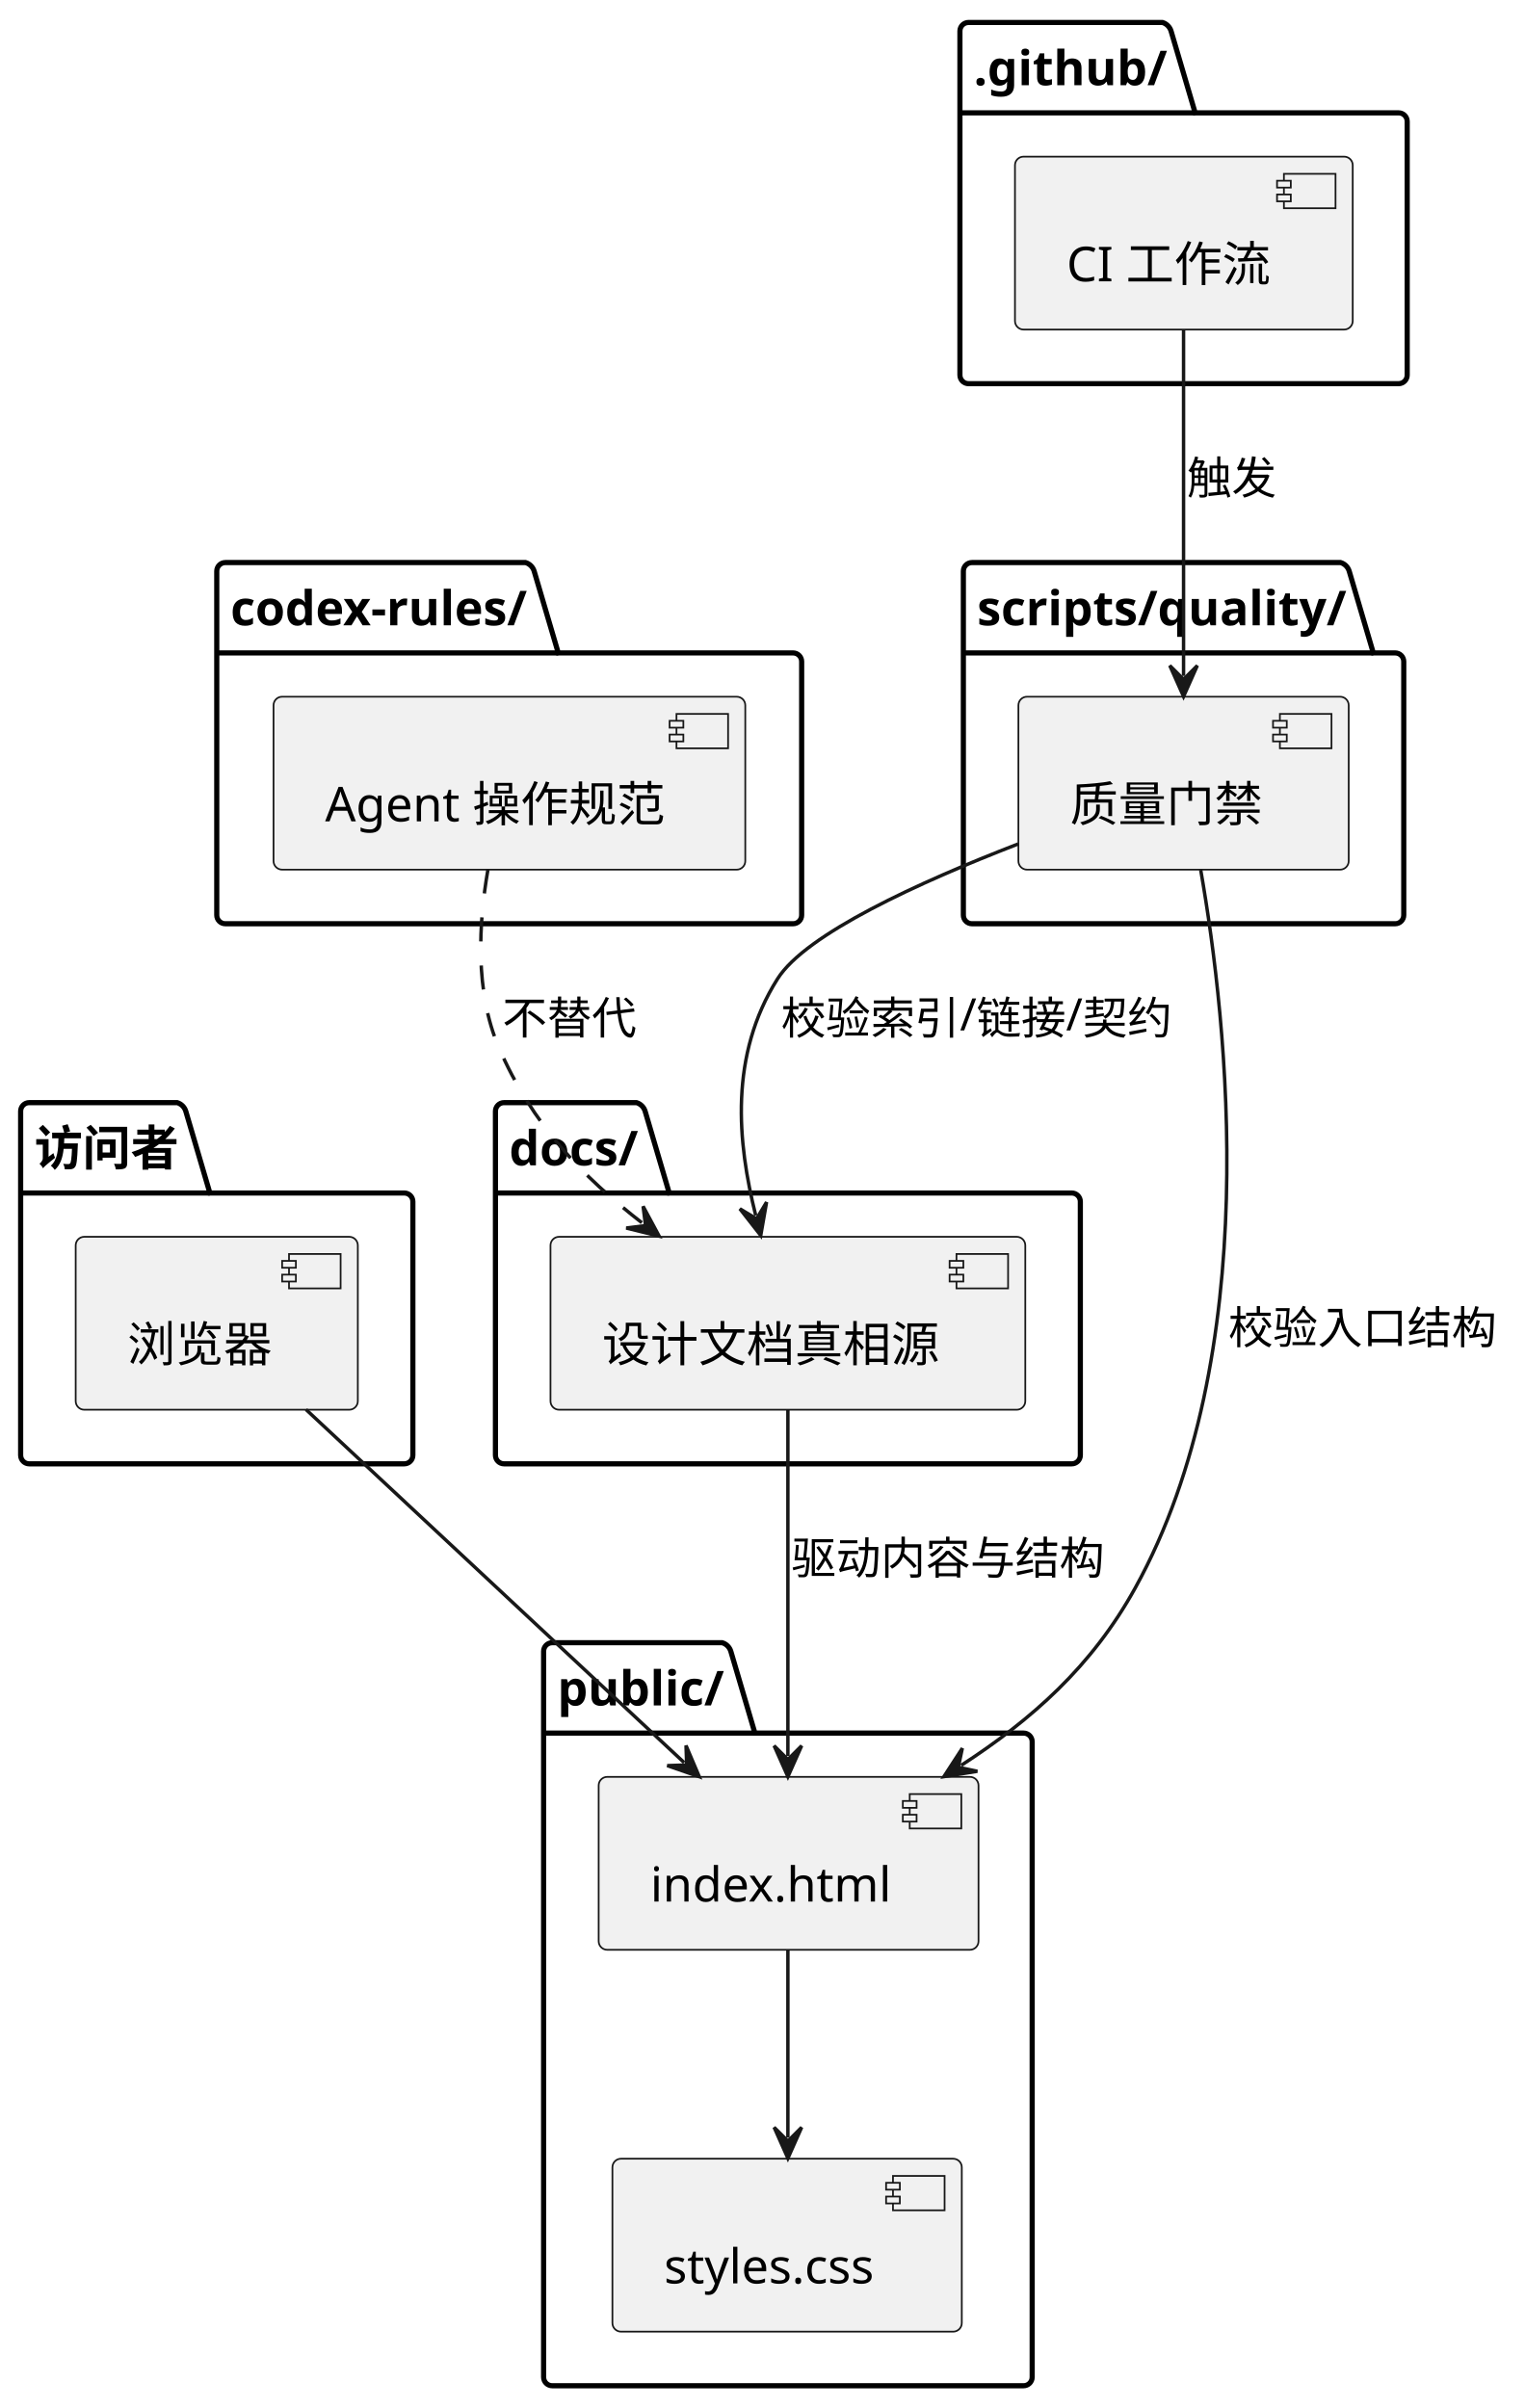
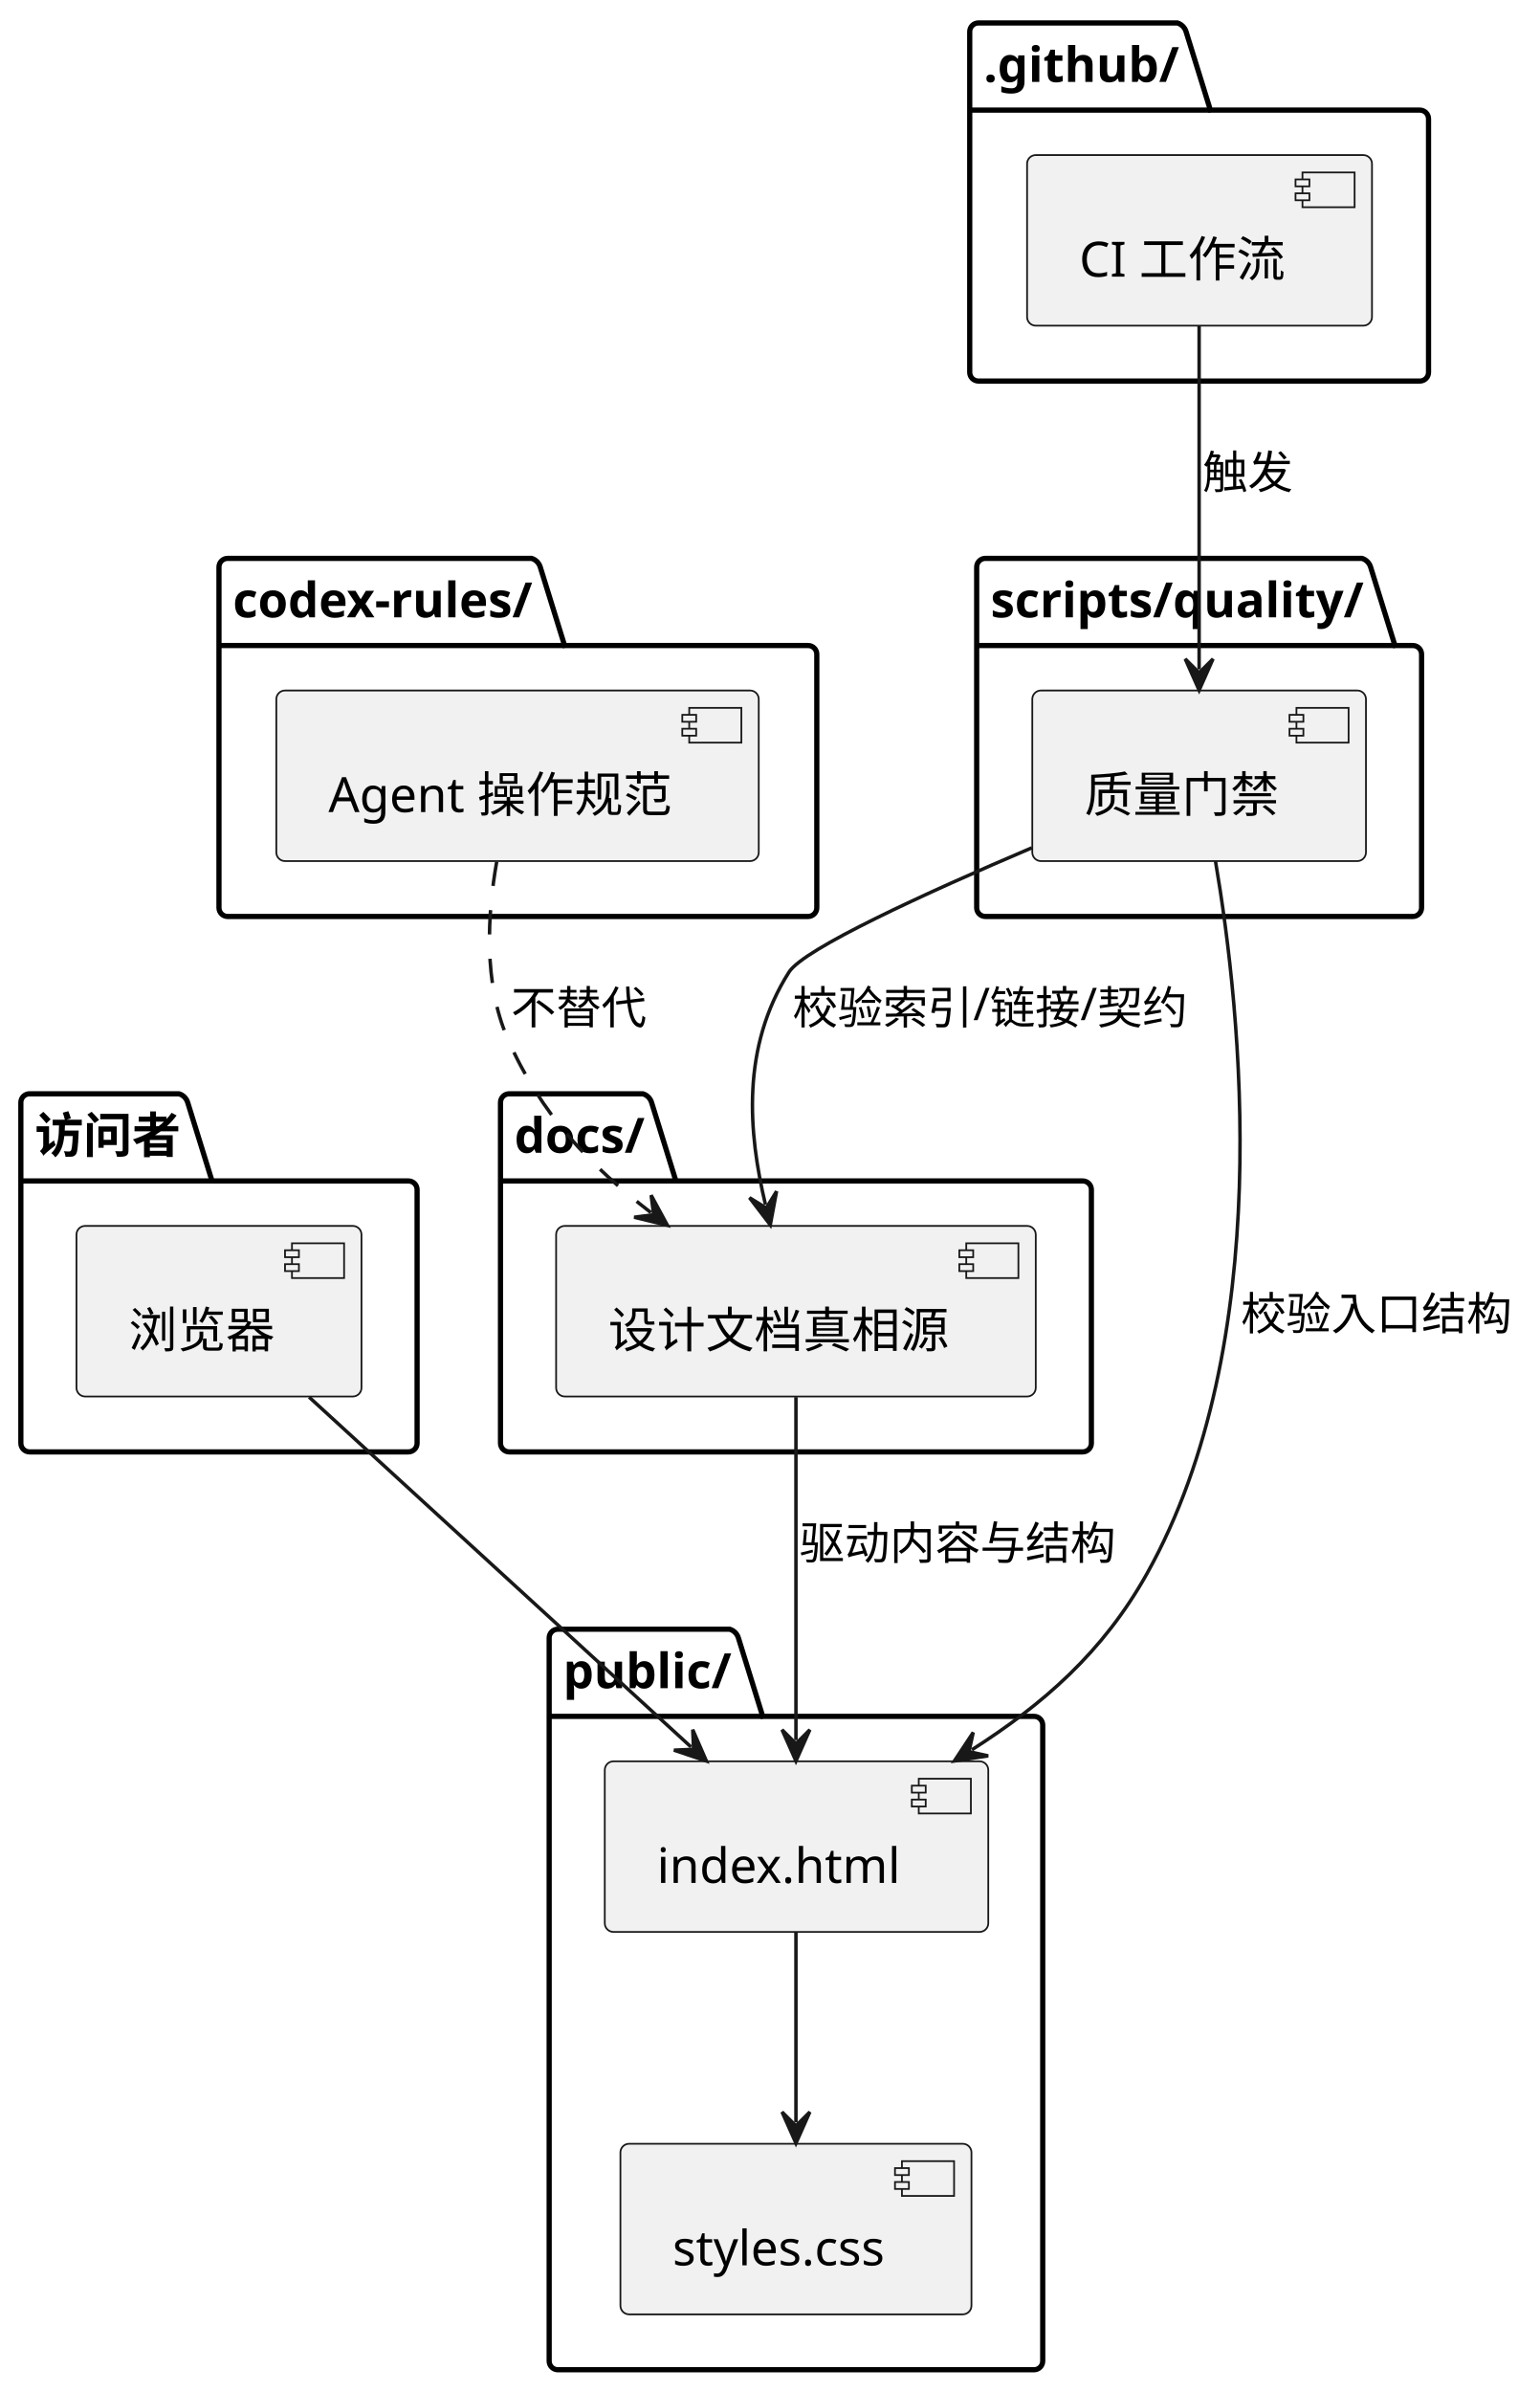
- <svg xmlns="http://www.w3.org/2000/svg" contentStyleType="text/css" data-diagram-type="DESCRIPTION" height="700px" preserveAspectRatio="none" style="width:443px;height:700px;background:#FFFFFF;" version="1.1" viewBox="0 0 443 700" width="443px" zoomAndPan="magnify">
+ <svg xmlns="http://www.w3.org/2000/svg" contentStyleType="text/css" data-diagram-type="DESCRIPTION" height="688px" preserveAspectRatio="none" style="width:443px;height:688px;background:#FFFFFF;" version="1.1" viewBox="0 0 443 688" width="443px" zoomAndPan="magnify">
  <defs />
  <g>
    <g class="cluster" data-qualified-name="..." data-source-line="1" id="ent0002">
-       <path d="M8.5,320.532 L51.5,320.532 A3.75,3.75 0 0 1 54,323.032 L61,346.804 L117.5,346.804 A2.5,2.5 0 0 1 120,349.304 L120,423.032 A2.5,2.5 0 0 1 117.5,425.532 L8.5,425.532 A2.5,2.5 0 0 1 6,423.032 L6,323.032 A2.5,2.5 0 0 1 8.5,320.532" fill="none" style="stroke:#000000;stroke-width:1.5;" />
-       <line style="stroke:#000000;stroke-width:1.5;" x1="6" x2="61" y1="346.804" y2="346.804" />
-       <text fill="#000000" font-family="sans-serif" font-size="14" font-weight="bold" lengthAdjust="spacing" textLength="42" x="10" y="338.772">访问者</text>
+       <path d="M8.5,314.602 L51.5,314.602 A3.75,3.75 0 0 1 54,317.102 L61,339.67 L117.5,339.67 A2.5,2.5 0 0 1 120,342.17 L120,415.102 A2.5,2.5 0 0 1 117.5,417.602 L8.5,417.602 A2.5,2.5 0 0 1 6,415.102 L6,317.102 A2.5,2.5 0 0 1 8.5,314.602" fill="none" style="stroke:#000000;stroke-width:1.5;" />
+       <line style="stroke:#000000;stroke-width:1.5;" x1="6" x2="61" y1="339.67" y2="339.67" />
+       <text fill="#000000" font-family="sans-serif" font-size="14" font-weight="bold" lengthAdjust="spacing" textLength="42" x="10" y="331.568">访问者</text>
    </g>
    <g class="cluster" data-qualified-name="public." data-source-line="4" id="ent0004">
-       <path d="M160.5,477.532 L209.912,477.532 A3.75,3.75 0 0 1 212.412,480.032 L219.412,503.804 L297.5,503.804 A2.5,2.5 0 0 1 300,506.304 L300,691.032 A2.5,2.5 0 0 1 297.5,693.532 L160.5,693.532 A2.5,2.5 0 0 1 158,691.032 L158,480.032 A2.5,2.5 0 0 1 160.5,477.532" fill="none" style="stroke:#000000;stroke-width:1.5;" />
-       <line style="stroke:#000000;stroke-width:1.5;" x1="158" x2="219.412" y1="503.804" y2="503.804" />
-       <text fill="#000000" font-family="sans-serif" font-size="14" font-weight="bold" lengthAdjust="spacing" textLength="48.412" x="162" y="495.772">public/</text>
+       <path d="M160.5,468.602 L209.94,468.602 A3.75,3.75 0 0 1 212.44,471.102 L219.44,493.67 L297.5,493.67 A2.5,2.5 0 0 1 300,496.17 L300,679.102 A2.5,2.5 0 0 1 297.5,681.602 L160.5,681.602 A2.5,2.5 0 0 1 158,679.102 L158,471.102 A2.5,2.5 0 0 1 160.5,468.602" fill="none" style="stroke:#000000;stroke-width:1.5;" />
+       <line style="stroke:#000000;stroke-width:1.5;" x1="158" x2="219.44" y1="493.67" y2="493.67" />
+       <text fill="#000000" font-family="sans-serif" font-size="14" font-weight="bold" lengthAdjust="spacing" textLength="48.44" x="162" y="485.568">public/</text>
    </g>
    <g class="cluster" data-qualified-name="docs." data-source-line="8" id="ent0007">
-       <path d="M146.5,320.532 L185.006,320.532 A3.75,3.75 0 0 1 187.506,323.032 L194.506,346.804 L311.5,346.804 A2.5,2.5 0 0 1 314,349.304 L314,423.032 A2.5,2.5 0 0 1 311.5,425.532 L146.5,425.532 A2.5,2.5 0 0 1 144,423.032 L144,323.032 A2.5,2.5 0 0 1 146.5,320.532" fill="none" style="stroke:#000000;stroke-width:1.5;" />
-       <line style="stroke:#000000;stroke-width:1.5;" x1="144" x2="194.506" y1="346.804" y2="346.804" />
-       <text fill="#000000" font-family="sans-serif" font-size="14" font-weight="bold" lengthAdjust="spacing" textLength="37.506" x="148" y="338.772">docs/</text>
+       <path d="M146.5,314.602 L184.964,314.602 A3.75,3.75 0 0 1 187.464,317.102 L194.464,339.67 L311.5,339.67 A2.5,2.5 0 0 1 314,342.17 L314,415.102 A2.5,2.5 0 0 1 311.5,417.602 L146.5,417.602 A2.5,2.5 0 0 1 144,415.102 L144,317.102 A2.5,2.5 0 0 1 146.5,314.602" fill="none" style="stroke:#000000;stroke-width:1.5;" />
+       <line style="stroke:#000000;stroke-width:1.5;" x1="144" x2="194.464" y1="339.67" y2="339.67" />
+       <text fill="#000000" font-family="sans-serif" font-size="14" font-weight="bold" lengthAdjust="spacing" textLength="37.464" x="148" y="331.568">docs/</text>
    </g>
    <g class="cluster" data-qualified-name="codex-rules." data-source-line="11" id="ent0009">
-       <path d="M65.5,163.532 L152.754,163.532 A3.75,3.75 0 0 1 155.254,166.032 L162.254,189.804 L230.5,189.804 A2.5,2.5 0 0 1 233,192.304 L233,266.032 A2.5,2.5 0 0 1 230.5,268.532 L65.5,268.532 A2.5,2.5 0 0 1 63,266.032 L63,166.032 A2.5,2.5 0 0 1 65.5,163.532" fill="none" style="stroke:#000000;stroke-width:1.5;" />
-       <line style="stroke:#000000;stroke-width:1.5;" x1="63" x2="162.254" y1="189.804" y2="189.804" />
-       <text fill="#000000" font-family="sans-serif" font-size="14" font-weight="bold" lengthAdjust="spacing" textLength="86.254" x="67" y="181.772">codex-rules/</text>
+       <path d="M65.5,160.602 L152.936,160.602 A3.75,3.75 0 0 1 155.436,163.102 L162.436,185.67 L232.5,185.67 A2.5,2.5 0 0 1 235,188.17 L235,261.102 A2.5,2.5 0 0 1 232.5,263.602 L65.5,263.602 A2.5,2.5 0 0 1 63,261.102 L63,163.102 A2.5,2.5 0 0 1 65.5,160.602" fill="none" style="stroke:#000000;stroke-width:1.5;" />
+       <line style="stroke:#000000;stroke-width:1.5;" x1="63" x2="162.436" y1="185.67" y2="185.67" />
+       <text fill="#000000" font-family="sans-serif" font-size="14" font-weight="bold" lengthAdjust="spacing" textLength="86.436" x="67" y="177.568">codex-rules/</text>
    </g>
    <g class="cluster" data-qualified-name="scripts.quality." data-source-line="14" id="ent0011">
-       <path d="M282.5,163.532 L389.648,163.532 A3.75,3.75 0 0 1 392.148,166.032 L399.148,189.804 L405.5,189.804 A2.5,2.5 0 0 1 408,192.304 L408,266.032 A2.5,2.5 0 0 1 405.5,268.532 L282.5,268.532 A2.5,2.5 0 0 1 280,266.032 L280,166.032 A2.5,2.5 0 0 1 282.5,163.532" fill="none" style="stroke:#000000;stroke-width:1.5;" />
-       <line style="stroke:#000000;stroke-width:1.5;" x1="280" x2="399.148" y1="189.804" y2="189.804" />
-       <text fill="#000000" font-family="sans-serif" font-size="14" font-weight="bold" lengthAdjust="spacing" textLength="106.148" x="284" y="181.772">scripts/quality/</text>
+       <path d="M283.5,160.602 L391.838,160.602 A3.75,3.75 0 0 1 394.338,163.102 L401.338,185.67 L406.5,185.67 A2.5,2.5 0 0 1 409,188.17 L409,261.102 A2.5,2.5 0 0 1 406.5,263.602 L283.5,263.602 A2.5,2.5 0 0 1 281,261.102 L281,163.102 A2.5,2.5 0 0 1 283.5,160.602" fill="none" style="stroke:#000000;stroke-width:1.5;" />
+       <line style="stroke:#000000;stroke-width:1.5;" x1="281" x2="401.338" y1="185.67" y2="185.67" />
+       <text fill="#000000" font-family="sans-serif" font-size="14" font-weight="bold" lengthAdjust="spacing" textLength="107.338" x="285" y="177.568">scripts/quality/</text>
    </g>
    <g class="cluster" data-qualified-name=".github." data-source-line="17" id="ent0013">
-       <path d="M281.5,6.532 L337.87,6.532 A3.75,3.75 0 0 1 340.37,9.032 L347.37,32.804 L406.5,32.804 A2.5,2.5 0 0 1 409,35.304 L409,109.032 A2.5,2.5 0 0 1 406.5,111.532 L281.5,111.532 A2.5,2.5 0 0 1 279,109.032 L279,9.032 A2.5,2.5 0 0 1 281.5,6.532" fill="none" style="stroke:#000000;stroke-width:1.5;" />
-       <line style="stroke:#000000;stroke-width:1.5;" x1="279" x2="347.37" y1="32.804" y2="32.804" />
-       <text fill="#000000" font-family="sans-serif" font-size="14" font-weight="bold" lengthAdjust="spacing" textLength="55.37" x="283" y="24.772">.github/</text>
+       <path d="M281.5,6.602 L338.738,6.602 A3.75,3.75 0 0 1 341.238,9.102 L348.238,31.67 L408.5,31.67 A2.5,2.5 0 0 1 411,34.17 L411,107.102 A2.5,2.5 0 0 1 408.5,109.602 L281.5,109.602 A2.5,2.5 0 0 1 279,107.102 L279,9.102 A2.5,2.5 0 0 1 281.5,6.602" fill="none" style="stroke:#000000;stroke-width:1.5;" />
+       <line style="stroke:#000000;stroke-width:1.5;" x1="279" x2="348.238" y1="31.67" y2="31.67" />
+       <text fill="#000000" font-family="sans-serif" font-size="14" font-weight="bold" lengthAdjust="spacing" textLength="56.238" x="283" y="23.568">.github/</text>
    </g>
    <g class="entity" data-qualified-name="....Browser" data-source-line="2" id="ent0003">
-       <rect fill="#F1F1F1" height="50.272" rx="2.5" ry="2.5" style="stroke:#181818;stroke-width:0.5;" width="82" x="22" y="359.532" />
-       <rect fill="#F1F1F1" height="10" style="stroke:#181818;stroke-width:0.5;" width="15" x="84" y="364.532" />
-       <rect fill="#F1F1F1" height="2" style="stroke:#181818;stroke-width:0.5;" width="4" x="82" y="366.532" />
-       <rect fill="#F1F1F1" height="2" style="stroke:#181818;stroke-width:0.5;" width="4" x="82" y="370.532" />
-       <text fill="#000000" font-family="sans-serif" font-size="14" lengthAdjust="spacing" textLength="42" x="37" y="395.772">浏览器</text>
+       <rect fill="#F1F1F1" height="49.068" rx="2.5" ry="2.5" style="stroke:#181818;stroke-width:0.5;" width="82" x="22" y="352.602" />
+       <rect fill="#F1F1F1" height="10" style="stroke:#181818;stroke-width:0.5;" width="15" x="84" y="357.602" />
+       <rect fill="#F1F1F1" height="2" style="stroke:#181818;stroke-width:0.5;" width="4" x="82" y="359.602" />
+       <rect fill="#F1F1F1" height="2" style="stroke:#181818;stroke-width:0.5;" width="4" x="82" y="363.602" />
+       <text fill="#000000" font-family="sans-serif" font-size="14" lengthAdjust="spacing" textLength="42" x="37" y="387.568">浏览器</text>
    </g>
    <g class="entity" data-qualified-name="public..Index" data-source-line="5" id="ent0005">
-       <rect fill="#F1F1F1" height="50.272" rx="2.5" ry="2.5" style="stroke:#181818;stroke-width:0.5;" width="110.406" x="174" y="516.532" />
-       <rect fill="#F1F1F1" height="10" style="stroke:#181818;stroke-width:0.5;" width="15" x="264.406" y="521.532" />
-       <rect fill="#F1F1F1" height="2" style="stroke:#181818;stroke-width:0.5;" width="4" x="262.406" y="523.532" />
-       <rect fill="#F1F1F1" height="2" style="stroke:#181818;stroke-width:0.5;" width="4" x="262.406" y="527.532" />
-       <text fill="#000000" font-family="sans-serif" font-size="14" lengthAdjust="spacing" textLength="70.406" x="189" y="552.772">index.html</text>
+       <rect fill="#F1F1F1" height="49.068" rx="2.5" ry="2.5" style="stroke:#181818;stroke-width:0.5;" width="110.336" x="174" y="506.602" />
+       <rect fill="#F1F1F1" height="10" style="stroke:#181818;stroke-width:0.5;" width="15" x="264.336" y="511.602" />
+       <rect fill="#F1F1F1" height="2" style="stroke:#181818;stroke-width:0.5;" width="4" x="262.336" y="513.602" />
+       <rect fill="#F1F1F1" height="2" style="stroke:#181818;stroke-width:0.5;" width="4" x="262.336" y="517.602" />
+       <text fill="#000000" font-family="sans-serif" font-size="14" lengthAdjust="spacing" textLength="70.336" x="189" y="541.568">index.html</text>
    </g>
    <g class="entity" data-qualified-name="public..Styles" data-source-line="6" id="ent0006">
-       <rect fill="#F1F1F1" height="50.272" rx="2.5" ry="2.5" style="stroke:#181818;stroke-width:0.5;" width="101.544" x="178" y="627.532" />
-       <rect fill="#F1F1F1" height="10" style="stroke:#181818;stroke-width:0.5;" width="15" x="259.544" y="632.532" />
-       <rect fill="#F1F1F1" height="2" style="stroke:#181818;stroke-width:0.5;" width="4" x="257.544" y="634.532" />
-       <rect fill="#F1F1F1" height="2" style="stroke:#181818;stroke-width:0.5;" width="4" x="257.544" y="638.532" />
-       <text fill="#000000" font-family="sans-serif" font-size="14" lengthAdjust="spacing" textLength="61.544" x="193" y="663.772">styles.css</text>
+       <rect fill="#F1F1F1" height="49.068" rx="2.5" ry="2.5" style="stroke:#181818;stroke-width:0.5;" width="100.998" x="178.5" y="616.602" />
+       <rect fill="#F1F1F1" height="10" style="stroke:#181818;stroke-width:0.5;" width="15" x="259.498" y="621.602" />
+       <rect fill="#F1F1F1" height="2" style="stroke:#181818;stroke-width:0.5;" width="4" x="257.498" y="623.602" />
+       <rect fill="#F1F1F1" height="2" style="stroke:#181818;stroke-width:0.5;" width="4" x="257.498" y="627.602" />
+       <text fill="#000000" font-family="sans-serif" font-size="14" lengthAdjust="spacing" textLength="60.998" x="193.5" y="651.568">styles.css</text>
    </g>
    <g class="entity" data-qualified-name="docs..Docs" data-source-line="9" id="ent0008">
-       <rect fill="#F1F1F1" height="50.272" rx="2.5" ry="2.5" style="stroke:#181818;stroke-width:0.5;" width="138" x="160" y="359.532" />
-       <rect fill="#F1F1F1" height="10" style="stroke:#181818;stroke-width:0.5;" width="15" x="278" y="364.532" />
-       <rect fill="#F1F1F1" height="2" style="stroke:#181818;stroke-width:0.5;" width="4" x="276" y="366.532" />
-       <rect fill="#F1F1F1" height="2" style="stroke:#181818;stroke-width:0.5;" width="4" x="276" y="370.532" />
-       <text fill="#000000" font-family="sans-serif" font-size="14" lengthAdjust="spacing" textLength="98" x="175" y="395.772">设计文档真相源</text>
+       <rect fill="#F1F1F1" height="49.068" rx="2.5" ry="2.5" style="stroke:#181818;stroke-width:0.5;" width="138" x="160" y="352.602" />
+       <rect fill="#F1F1F1" height="10" style="stroke:#181818;stroke-width:0.5;" width="15" x="278" y="357.602" />
+       <rect fill="#F1F1F1" height="2" style="stroke:#181818;stroke-width:0.5;" width="4" x="276" y="359.602" />
+       <rect fill="#F1F1F1" height="2" style="stroke:#181818;stroke-width:0.5;" width="4" x="276" y="363.602" />
+       <text fill="#000000" font-family="sans-serif" font-size="14" lengthAdjust="spacing" textLength="98" x="175" y="387.568">设计文档真相源</text>
    </g>
    <g class="entity" data-qualified-name="codex-rules..Rules" data-source-line="12" id="ent0010">
-       <rect fill="#F1F1F1" height="50.272" rx="2.5" ry="2.5" style="stroke:#181818;stroke-width:0.5;" width="137.118" x="79.5" y="202.532" />
-       <rect fill="#F1F1F1" height="10" style="stroke:#181818;stroke-width:0.5;" width="15" x="196.618" y="207.532" />
-       <rect fill="#F1F1F1" height="2" style="stroke:#181818;stroke-width:0.5;" width="4" x="194.618" y="209.532" />
-       <rect fill="#F1F1F1" height="2" style="stroke:#181818;stroke-width:0.5;" width="4" x="194.618" y="213.532" />
-       <text fill="#000000" font-family="sans-serif" font-size="14" lengthAdjust="spacing" textLength="97.118" x="94.5" y="238.772">Agent 操作规范</text>
+       <rect fill="#F1F1F1" height="49.068" rx="2.5" ry="2.5" style="stroke:#181818;stroke-width:0.5;" width="138.798" x="79.5" y="198.602" />
+       <rect fill="#F1F1F1" height="10" style="stroke:#181818;stroke-width:0.5;" width="15" x="198.298" y="203.602" />
+       <rect fill="#F1F1F1" height="2" style="stroke:#181818;stroke-width:0.5;" width="4" x="196.298" y="205.602" />
+       <rect fill="#F1F1F1" height="2" style="stroke:#181818;stroke-width:0.5;" width="4" x="196.298" y="209.602" />
+       <text fill="#000000" font-family="sans-serif" font-size="14" lengthAdjust="spacing" textLength="98.798" x="94.5" y="233.568">Agent 操作规范</text>
    </g>
    <g class="entity" data-qualified-name="scripts.quality..Quality" data-source-line="15" id="ent0012">
-       <rect fill="#F1F1F1" height="50.272" rx="2.5" ry="2.5" style="stroke:#181818;stroke-width:0.5;" width="96" x="296" y="202.532" />
-       <rect fill="#F1F1F1" height="10" style="stroke:#181818;stroke-width:0.5;" width="15" x="372" y="207.532" />
-       <rect fill="#F1F1F1" height="2" style="stroke:#181818;stroke-width:0.5;" width="4" x="370" y="209.532" />
-       <rect fill="#F1F1F1" height="2" style="stroke:#181818;stroke-width:0.5;" width="4" x="370" y="213.532" />
-       <text fill="#000000" font-family="sans-serif" font-size="14" lengthAdjust="spacing" textLength="56" x="311" y="238.772">质量门禁</text>
+       <rect fill="#F1F1F1" height="49.068" rx="2.5" ry="2.5" style="stroke:#181818;stroke-width:0.5;" width="96" x="297" y="198.602" />
+       <rect fill="#F1F1F1" height="10" style="stroke:#181818;stroke-width:0.5;" width="15" x="373" y="203.602" />
+       <rect fill="#F1F1F1" height="2" style="stroke:#181818;stroke-width:0.5;" width="4" x="371" y="205.602" />
+       <rect fill="#F1F1F1" height="2" style="stroke:#181818;stroke-width:0.5;" width="4" x="371" y="209.602" />
+       <text fill="#000000" font-family="sans-serif" font-size="14" lengthAdjust="spacing" textLength="56" x="312" y="233.568">质量门禁</text>
    </g>
    <g class="entity" data-qualified-name=".github..CI" data-source-line="18" id="ent0014">
-       <rect fill="#F1F1F1" height="50.272" rx="2.5" ry="2.5" style="stroke:#181818;stroke-width:0.5;" width="98.17" x="295" y="45.532" />
-       <rect fill="#F1F1F1" height="10" style="stroke:#181818;stroke-width:0.5;" width="15" x="373.17" y="50.532" />
-       <rect fill="#F1F1F1" height="2" style="stroke:#181818;stroke-width:0.5;" width="4" x="371.17" y="52.532" />
-       <rect fill="#F1F1F1" height="2" style="stroke:#181818;stroke-width:0.5;" width="4" x="371.17" y="56.532" />
-       <text fill="#000000" font-family="sans-serif" font-size="14" lengthAdjust="spacing" textLength="58.17" x="310" y="81.772">CI 工作流</text>
+       <rect fill="#F1F1F1" height="49.068" rx="2.5" ry="2.5" style="stroke:#181818;stroke-width:0.5;" width="99.234" x="295.5" y="44.602" />
+       <rect fill="#F1F1F1" height="10" style="stroke:#181818;stroke-width:0.5;" width="15" x="374.734" y="49.602" />
+       <rect fill="#F1F1F1" height="2" style="stroke:#181818;stroke-width:0.5;" width="4" x="372.734" y="51.602" />
+       <rect fill="#F1F1F1" height="2" style="stroke:#181818;stroke-width:0.5;" width="4" x="372.734" y="55.602" />
+       <text fill="#000000" font-family="sans-serif" font-size="14" lengthAdjust="spacing" textLength="59.234" x="310.5" y="79.568">CI 工作流</text>
    </g>
    <g class="link" data-entity-1="ent0003" data-entity-2="ent0005" data-link-type="dependency" data-source-line="21" id="lnk15">
-       <path d="M88.94,409.752 C120.12,438.872 167.755,483.347 198.855,512.387" fill="none" id="Browser-to-Index" style="stroke:#181818;stroke-width:1;" />
-       <polygon fill="#181818" points="203.24,516.482,199.392,507.416,199.585,513.07,193.932,513.263,203.24,516.482" style="stroke:#181818;stroke-width:1;" />
+       <path d="M88.94,401.852 C120.12,430.412 167.715,473.99 198.815,502.47" fill="none" id="Browser-to-Index" style="stroke:#181818;stroke-width:1;" />
+       <polygon fill="#181818" points="203.24,506.522,199.304,497.494,199.553,503.145,193.901,503.394,203.24,506.522" style="stroke:#181818;stroke-width:1;" />
    </g>
    <g class="link" data-entity-1="ent0005" data-entity-2="ent0006" data-link-type="dependency" data-source-line="22" id="lnk16">
-       <path d="M229,566.722 C229,584.782 229,603.362 229,621.412" fill="none" id="Index-to-Styles" style="stroke:#181818;stroke-width:1;" />
-       <polygon fill="#181818" points="229,627.412,233,618.412,229,622.412,225,618.412,229,627.412" style="stroke:#181818;stroke-width:1;" />
+       <path d="M229,555.802 C229,573.812 229,592.462 229,610.452" fill="none" id="Index-to-Styles" style="stroke:#181818;stroke-width:1;" />
+       <polygon fill="#181818" points="229,616.452,233,607.452,229,611.452,225,607.452,229,616.452" style="stroke:#181818;stroke-width:1;" />
    </g>
    <g class="link" data-entity-1="ent0008" data-entity-2="ent0005" data-link-type="dependency" data-source-line="23" id="lnk17">
-       <path d="M229,409.752 C229,438.872 229,481.442 229,510.482" fill="none" id="Docs-to-Index" style="stroke:#181818;stroke-width:1;" />
-       <polygon fill="#181818" points="229,516.482,233,507.482,229,511.482,225,507.482,229,516.482" style="stroke:#181818;stroke-width:1;" />
-       <text fill="#000000" font-family="sans-serif" font-size="13" lengthAdjust="spacing" textLength="91" x="230" y="457.612">驱动内容与结构</text>
+       <path d="M229,401.852 C229,430.412 229,472.042 229,500.522" fill="none" id="Docs-to-Index" style="stroke:#181818;stroke-width:1;" />
+       <polygon fill="#181818" points="229,506.522,233,497.522,229,501.522,225,497.522,229,506.522" style="stroke:#181818;stroke-width:1;" />
+       <text fill="#000000" font-family="sans-serif" font-size="13" lengthAdjust="spacing" textLength="91" x="230" y="448.499">驱动内容与结构</text>
    </g>
    <g class="link" data-entity-1="ent0010" data-entity-2="ent0008" data-link-type="dependency" data-source-line="24" id="lnk18">
-       <path d="M141.82,252.792 C139.13,268.232 137.98,288.292 145,304.532 C154.61,326.762 169.159,341.955 186.839,355.665" fill="none" id="Rules-to-Docs" style="stroke:#181818;stroke-width:1;stroke-dasharray:7,7;" />
-       <polygon fill="#181818" points="191.58,359.342,186.919,350.666,187.629,356.278,182.017,356.988,191.58,359.342" style="stroke:#181818;stroke-width:1;" />
-       <text fill="#000000" font-family="sans-serif" font-size="13" lengthAdjust="spacing" textLength="39" x="146" y="300.612">不替代</text>
+       <path d="M142.9,247.892 C140.23,263.022 139.09,282.692 146,298.602 C155.5,320.482 169.815,335.332 187.275,348.772" fill="none" id="Rules-to-Docs" style="stroke:#181818;stroke-width:1;stroke-dasharray:7,7;" />
+       <polygon fill="#181818" points="192.03,352.432,187.338,343.772,188.068,349.382,182.458,350.112,192.03,352.432" style="stroke:#181818;stroke-width:1;" />
+       <text fill="#000000" font-family="sans-serif" font-size="13" lengthAdjust="spacing" textLength="39" x="147" y="294.499">不替代</text>
    </g>
    <g class="link" data-entity-1="ent0012" data-entity-2="ent0008" data-link-type="dependency" data-source-line="25" id="lnk19">
-       <path d="M295.96,245.322 C267.03,256.512 234.24,271.502 226,284.532 C211.94,306.772 214.302,331.972 219.652,353.332" fill="none" id="Quality-to-Docs" style="stroke:#181818;stroke-width:1;" />
-       <polygon fill="#181818" points="221.11,359.152,222.804,349.45,219.895,354.302,215.043,351.394,221.11,359.152" style="stroke:#181818;stroke-width:1;" />
-       <text fill="#000000" font-family="sans-serif" font-size="13" lengthAdjust="spacing" textLength="114.192" x="227" y="300.612">校验索引/链接/契约</text>
+       <path d="M296.89,243.842 C266.14,256.942 231.25,272.912 227,279.602 C213.26,301.252 215.27,325.655 220.23,346.485" fill="none" id="Quality-to-Docs" style="stroke:#181818;stroke-width:1;" />
+       <polygon fill="#181818" points="221.62,352.322,223.426,342.64,220.462,347.458,215.644,344.493,221.62,352.322" style="stroke:#181818;stroke-width:1;" />
+       <text fill="#000000" font-family="sans-serif" font-size="13" lengthAdjust="spacing" textLength="113.672" x="228" y="294.499">校验索引/链接/契约</text>
    </g>
    <g class="link" data-entity-1="ent0012" data-entity-2="ent0005" data-link-type="dependency" data-source-line="26" id="lnk20">
-       <path d="M348.98,252.862 C356.78,297.422 367.4,393.762 330,461.532 C317.31,484.532 299.889,499.84 279.369,513.19" fill="none" id="Quality-to-Index" style="stroke:#181818;stroke-width:1;" />
-       <polygon fill="#181818" points="274.34,516.462,284.065,514.907,278.531,513.735,279.703,508.201,274.34,516.462" style="stroke:#181818;stroke-width:1;" />
-       <text fill="#000000" font-family="sans-serif" font-size="13" lengthAdjust="spacing" textLength="78" x="357" y="390.612">校验入口结构</text>
+       <path d="M349.7,247.652 C357.12,291.252 367.16,386.152 330,452.602 C317.32,475.272 300.067,490.223 279.627,503.273" fill="none" id="Quality-to-Index" style="stroke:#181818;stroke-width:1;" />
+       <polygon fill="#181818" points="274.57,506.502,284.308,505.03,278.784,503.811,280.003,498.287,274.57,506.502" style="stroke:#181818;stroke-width:1;" />
+       <text fill="#000000" font-family="sans-serif" font-size="13" lengthAdjust="spacing" textLength="78" x="357" y="382.499">校验入口结构</text>
    </g>
    <g class="link" data-entity-1="ent0014" data-entity-2="ent0012" data-link-type="dependency" data-source-line="27" id="lnk21">
-       <path d="M344,95.752 C344,124.872 344,167.442 344,196.482" fill="none" id="CI-to-Quality" style="stroke:#181818;stroke-width:1;" />
-       <polygon fill="#181818" points="344,202.482,348,193.482,344,197.482,340,193.482,344,202.482" style="stroke:#181818;stroke-width:1;" />
-       <text fill="#000000" font-family="sans-serif" font-size="13" lengthAdjust="spacing" textLength="26" x="345" y="143.612">触发</text>
+       <path d="M345,93.852 C345,122.412 345,164.042 345,192.522" fill="none" id="CI-to-Quality" style="stroke:#181818;stroke-width:1;" />
+       <polygon fill="#181818" points="345,198.522,349,189.522,345,193.522,341,189.522,345,198.522" style="stroke:#181818;stroke-width:1;" />
+       <text fill="#000000" font-family="sans-serif" font-size="13" lengthAdjust="spacing" textLength="26" x="346" y="140.499">触发</text>
    </g>
  </g>
</svg>
